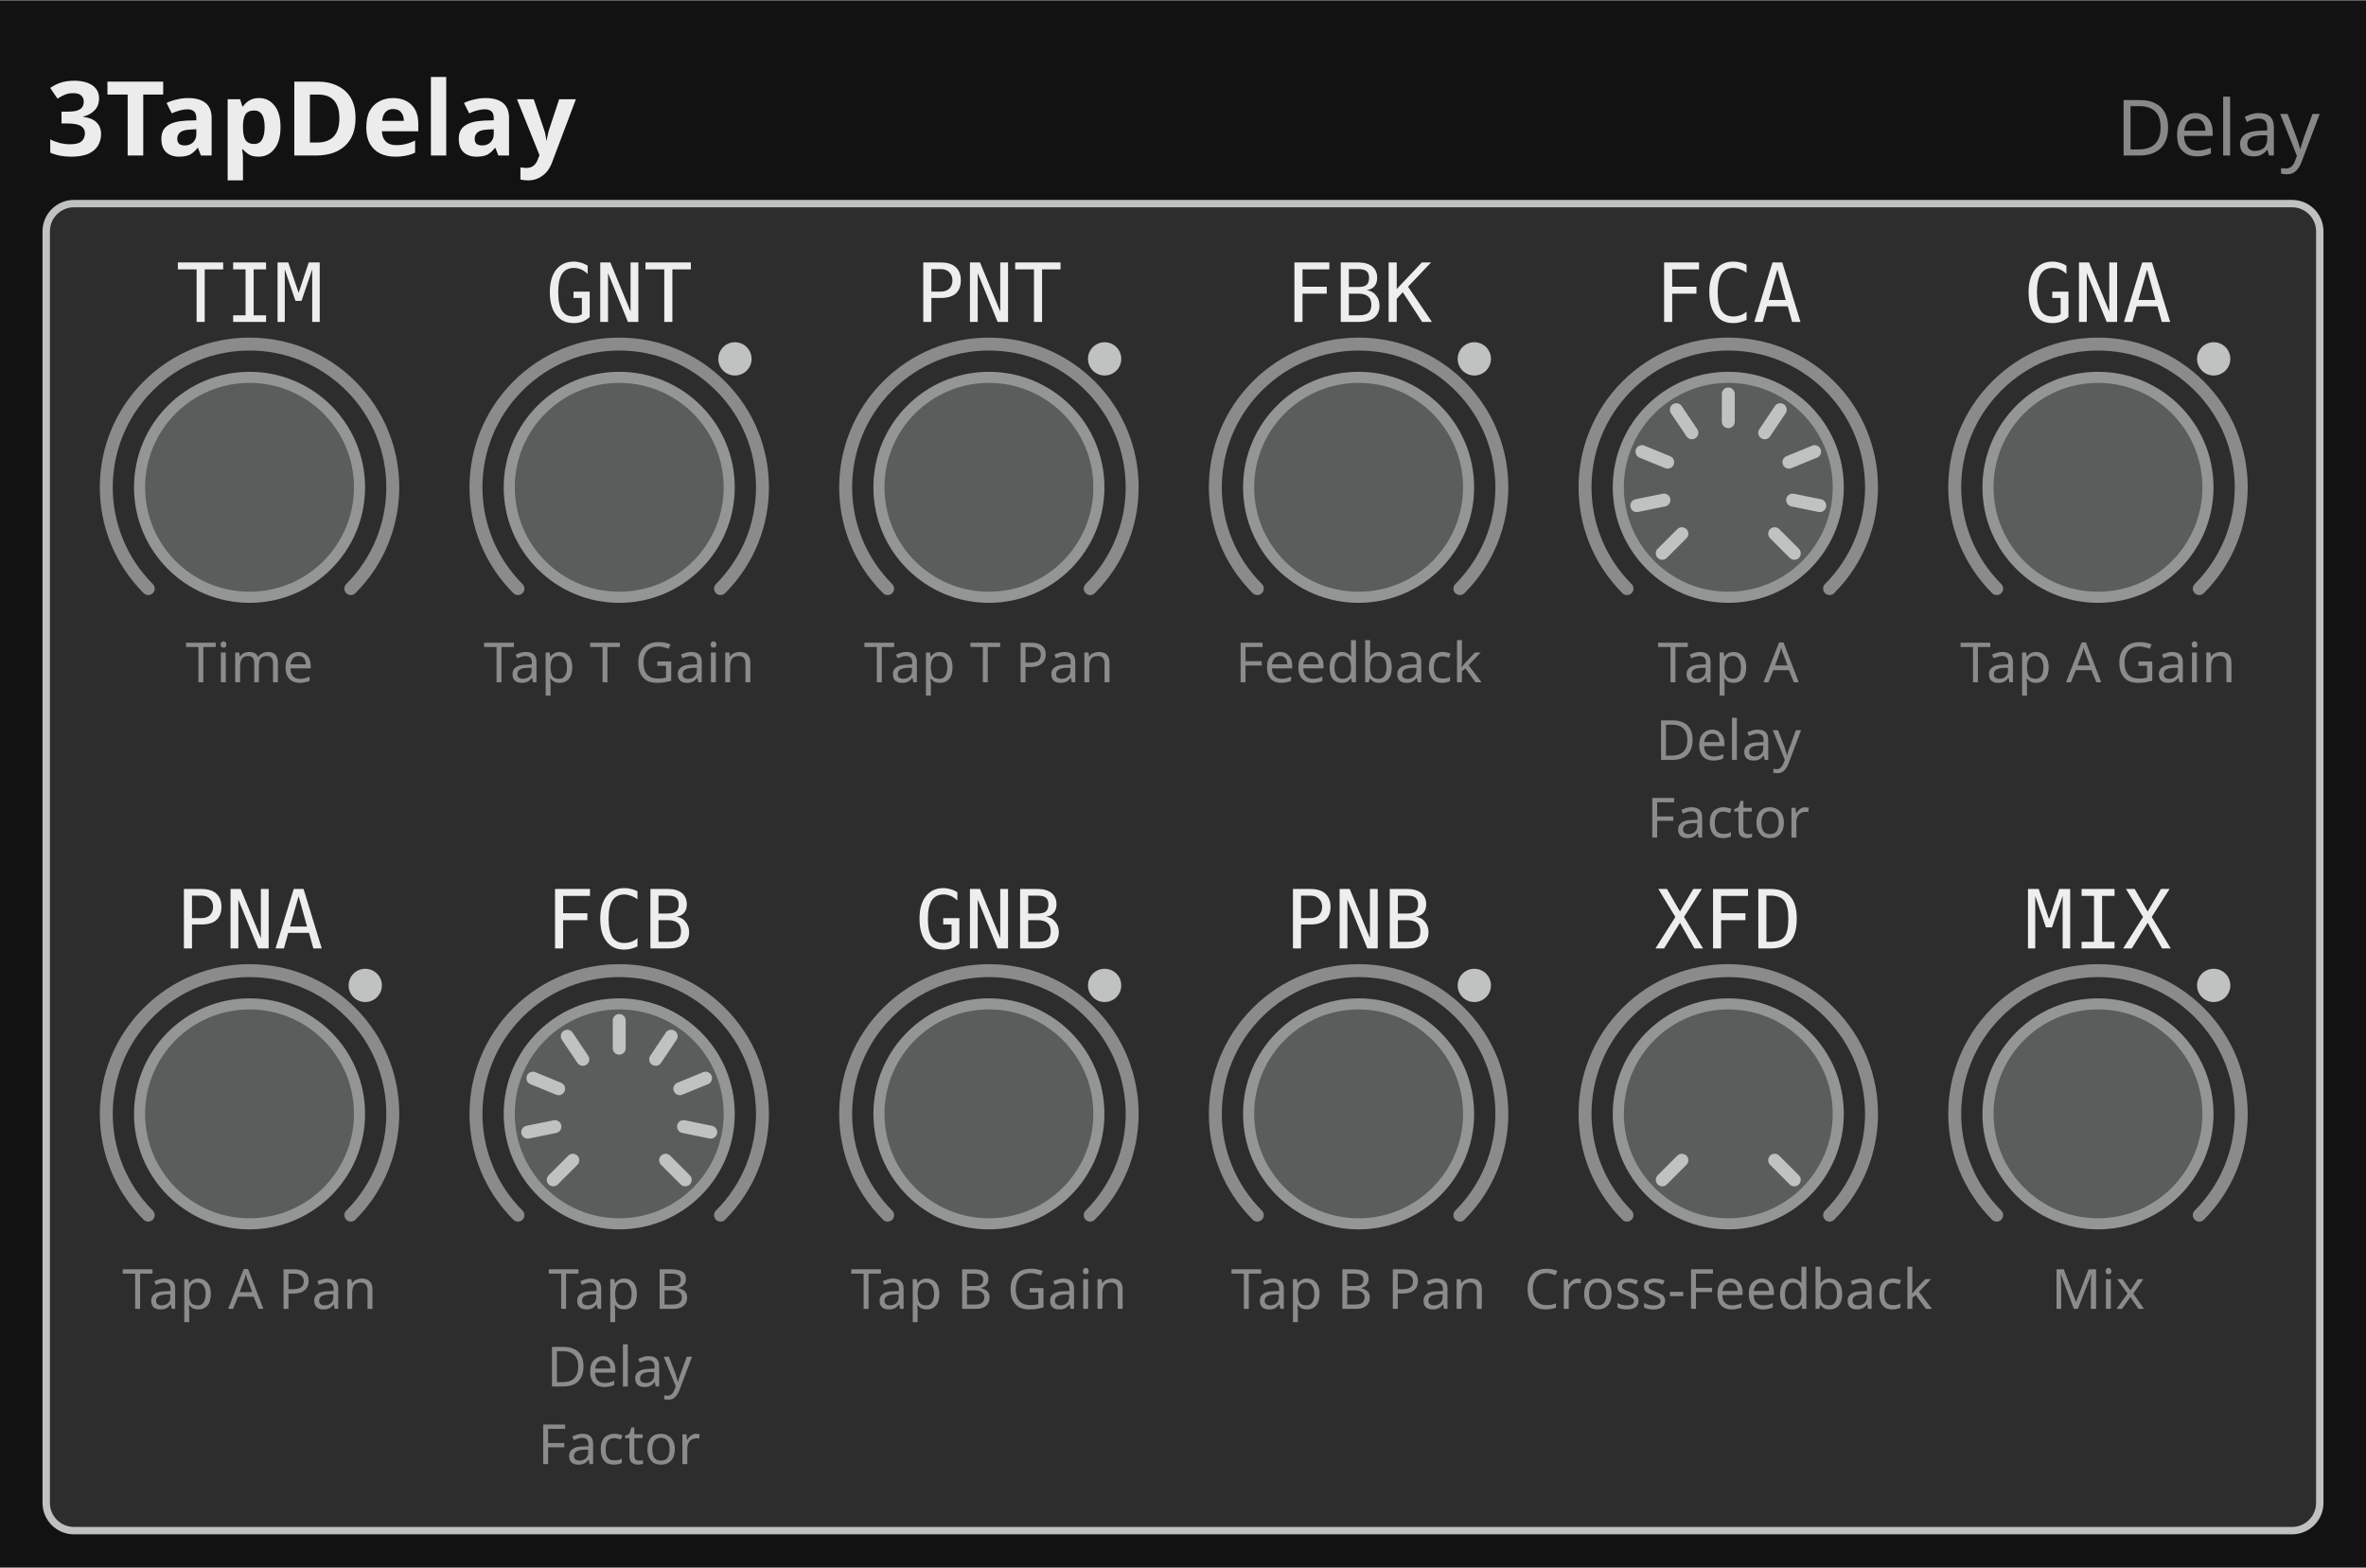
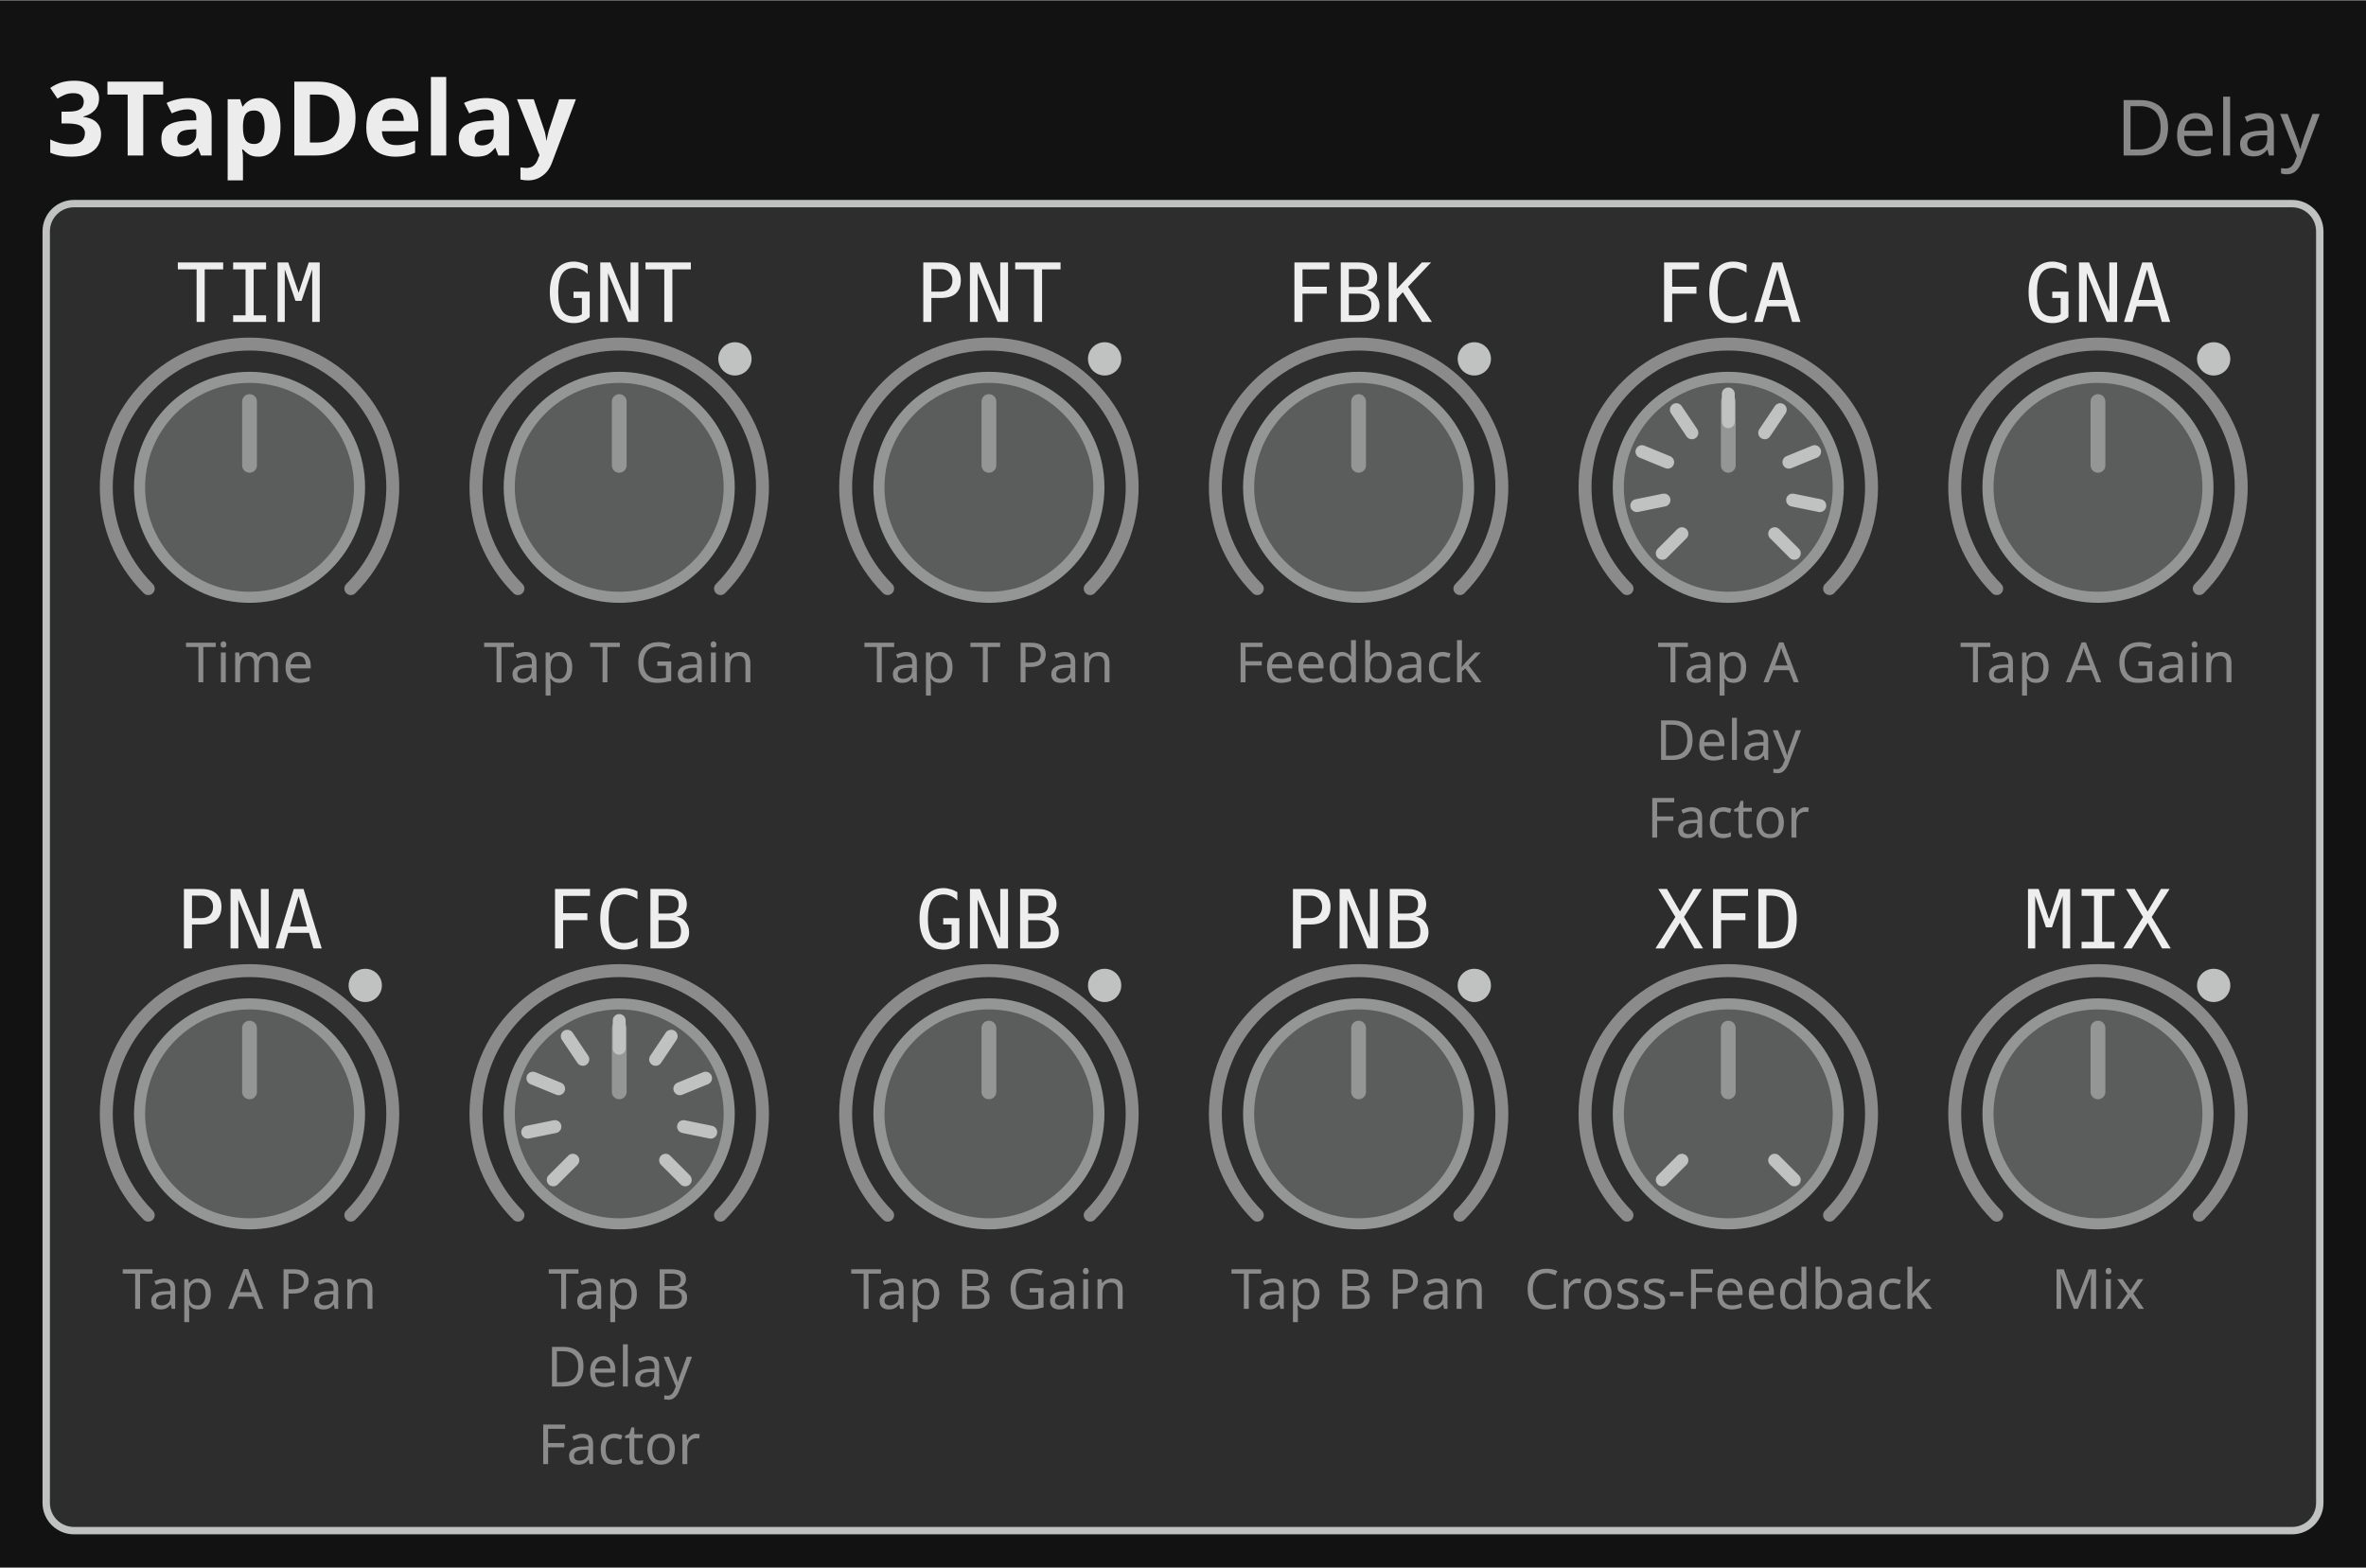
<svg xmlns="http://www.w3.org/2000/svg" viewBox="0 0 128 84.8" width="768" height="509" role="img" aria-label="3-Tap Delay front panel" font-family="ui-sans-serif, system-ui, sans-serif">
  <rect width="128" height="84.8" fill="#121212" />
  <text x="2.5" y="8.4" font-size="5.6" font-weight="600" fill="#ececec">3TapDelay</text>
  <text x="125.5" y="8.4" font-size="4.2" text-anchor="end" fill="#888888">Delay</text>
  <rect x="2.5" y="11.0" width="123.0" height="71.8" rx="1.5" fill="#2d2d2d" stroke="#c0c1c1" stroke-width="0.4" />
  <text x="13.50" y="17.40" font-size="4.4" text-anchor="middle" font-family="ui-monospace, SFMono-Regular, Menlo, monospace" fill="#eeeeee">TIM</text>
  <path d="M 8.02 31.83 A 7.75 7.75 0 1 1 18.98 31.83" fill="none" stroke="#8b8b8b" stroke-width="0.7" stroke-linecap="round" />
  <circle cx="13.50" cy="26.35" r="5.95" fill="#5b5c5c" stroke="#949595" stroke-width="0.6" />
+   <line x1="13.50" y1="25.16" x2="13.50" y2="21.71" stroke="#949595" stroke-width="0.8" stroke-linecap="round" />
  <text x="13.50" y="36.90" font-size="3" text-anchor="middle" fill="#8b8b8b">Time</text>
  <text x="33.50" y="17.40" font-size="4.4" text-anchor="middle" font-family="ui-monospace, SFMono-Regular, Menlo, monospace" fill="#eeeeee">GNT</text>
  <path d="M 28.02 31.83 A 7.75 7.75 0 1 1 38.98 31.83" fill="none" stroke="#8b8b8b" stroke-width="0.7" stroke-linecap="round" />
  <circle cx="33.50" cy="26.35" r="5.95" fill="#5b5c5c" stroke="#949595" stroke-width="0.6" />
+   <line x1="33.50" y1="25.16" x2="33.50" y2="21.71" stroke="#949595" stroke-width="0.8" stroke-linecap="round" />
  <circle cx="39.76" cy="19.40" r="0.9" fill="#c0c1c1" />
  <text x="33.50" y="36.90" font-size="3" text-anchor="middle" fill="#8b8b8b">Tap T Gain</text>
  <text x="53.50" y="17.40" font-size="4.4" text-anchor="middle" font-family="ui-monospace, SFMono-Regular, Menlo, monospace" fill="#eeeeee">PNT</text>
  <path d="M 48.02 31.83 A 7.75 7.75 0 1 1 58.98 31.83" fill="none" stroke="#8b8b8b" stroke-width="0.7" stroke-linecap="round" />
  <circle cx="53.50" cy="26.35" r="5.95" fill="#5b5c5c" stroke="#949595" stroke-width="0.6" />
+   <line x1="53.50" y1="25.16" x2="53.50" y2="21.71" stroke="#949595" stroke-width="0.8" stroke-linecap="round" />
  <circle cx="59.76" cy="19.40" r="0.9" fill="#c0c1c1" />
  <text x="53.50" y="36.90" font-size="3" text-anchor="middle" fill="#8b8b8b">Tap T Pan</text>
  <text x="73.50" y="17.40" font-size="4.4" text-anchor="middle" font-family="ui-monospace, SFMono-Regular, Menlo, monospace" fill="#eeeeee">FBK</text>
  <path d="M 68.02 31.83 A 7.75 7.75 0 1 1 78.98 31.83" fill="none" stroke="#8b8b8b" stroke-width="0.7" stroke-linecap="round" />
  <circle cx="73.50" cy="26.35" r="5.95" fill="#5b5c5c" stroke="#949595" stroke-width="0.6" />
+   <line x1="73.50" y1="25.16" x2="73.50" y2="21.71" stroke="#949595" stroke-width="0.8" stroke-linecap="round" />
  <circle cx="79.76" cy="19.40" r="0.9" fill="#c0c1c1" />
  <text x="73.50" y="36.90" font-size="3" text-anchor="middle" fill="#8b8b8b">Feedback</text>
  <text x="93.50" y="17.40" font-size="4.4" text-anchor="middle" font-family="ui-monospace, SFMono-Regular, Menlo, monospace" fill="#eeeeee">FCA</text>
  <path d="M 88.02 31.83 A 7.75 7.75 0 1 1 98.98 31.83" fill="none" stroke="#8b8b8b" stroke-width="0.7" stroke-linecap="round" />
  <circle cx="93.50" cy="26.35" r="5.95" fill="#5b5c5c" stroke="#949595" stroke-width="0.6" />
+   <line x1="93.50" y1="25.16" x2="93.50" y2="21.71" stroke="#949595" stroke-width="0.8" stroke-linecap="round" />
  <line x1="90.99" y1="28.86" x2="89.93" y2="29.92" stroke="#c0c1c1" stroke-width="0.7" stroke-linecap="round" />
  <line x1="90.02" y1="27.04" x2="88.55" y2="27.34" stroke="#c0c1c1" stroke-width="0.7" stroke-linecap="round" />
  <line x1="90.22" y1="24.99" x2="88.83" y2="24.42" stroke="#c0c1c1" stroke-width="0.7" stroke-linecap="round" />
  <line x1="91.53" y1="23.40" x2="90.69" y2="22.15" stroke="#c0c1c1" stroke-width="0.7" stroke-linecap="round" />
  <line x1="93.50" y1="22.80" x2="93.50" y2="21.30" stroke="#c0c1c1" stroke-width="0.7" stroke-linecap="round" />
  <line x1="95.47" y1="23.40" x2="96.31" y2="22.15" stroke="#c0c1c1" stroke-width="0.7" stroke-linecap="round" />
  <line x1="96.78" y1="24.99" x2="98.17" y2="24.42" stroke="#c0c1c1" stroke-width="0.7" stroke-linecap="round" />
  <line x1="96.98" y1="27.04" x2="98.45" y2="27.34" stroke="#c0c1c1" stroke-width="0.7" stroke-linecap="round" />
  <line x1="96.01" y1="28.86" x2="97.07" y2="29.92" stroke="#c0c1c1" stroke-width="0.7" stroke-linecap="round" />
  <text x="93.50" y="36.90" font-size="3" text-anchor="middle" fill="#8b8b8b">Tap A</text>
  <text x="93.50" y="41.10" font-size="3" text-anchor="middle" fill="#8b8b8b">Delay</text>
  <text x="93.50" y="45.30" font-size="3" text-anchor="middle" fill="#8b8b8b">Factor</text>
  <text x="113.50" y="17.40" font-size="4.4" text-anchor="middle" font-family="ui-monospace, SFMono-Regular, Menlo, monospace" fill="#eeeeee">GNA</text>
  <path d="M 108.02 31.83 A 7.75 7.75 0 1 1 118.98 31.83" fill="none" stroke="#8b8b8b" stroke-width="0.7" stroke-linecap="round" />
  <circle cx="113.50" cy="26.35" r="5.95" fill="#5b5c5c" stroke="#949595" stroke-width="0.6" />
+   <line x1="113.50" y1="25.16" x2="113.50" y2="21.71" stroke="#949595" stroke-width="0.8" stroke-linecap="round" />
  <circle cx="119.76" cy="19.40" r="0.9" fill="#c0c1c1" />
  <text x="113.50" y="36.90" font-size="3" text-anchor="middle" fill="#8b8b8b">Tap A Gain</text>
  <text x="13.50" y="51.30" font-size="4.4" text-anchor="middle" font-family="ui-monospace, SFMono-Regular, Menlo, monospace" fill="#eeeeee">PNA</text>
  <path d="M 8.02 65.73 A 7.75 7.75 0 1 1 18.98 65.73" fill="none" stroke="#8b8b8b" stroke-width="0.7" stroke-linecap="round" />
  <circle cx="13.50" cy="60.25" r="5.95" fill="#5b5c5c" stroke="#949595" stroke-width="0.6" />
+   <line x1="13.50" y1="59.06" x2="13.50" y2="55.61" stroke="#949595" stroke-width="0.8" stroke-linecap="round" />
  <circle cx="19.76" cy="53.30" r="0.9" fill="#c0c1c1" />
  <text x="13.50" y="70.80" font-size="3" text-anchor="middle" fill="#8b8b8b">Tap A Pan</text>
  <text x="33.50" y="51.30" font-size="4.4" text-anchor="middle" font-family="ui-monospace, SFMono-Regular, Menlo, monospace" fill="#eeeeee">FCB</text>
  <path d="M 28.02 65.73 A 7.75 7.75 0 1 1 38.98 65.73" fill="none" stroke="#8b8b8b" stroke-width="0.7" stroke-linecap="round" />
  <circle cx="33.50" cy="60.25" r="5.95" fill="#5b5c5c" stroke="#949595" stroke-width="0.6" />
+   <line x1="33.50" y1="59.06" x2="33.50" y2="55.61" stroke="#949595" stroke-width="0.8" stroke-linecap="round" />
  <line x1="30.99" y1="62.76" x2="29.93" y2="63.82" stroke="#c0c1c1" stroke-width="0.7" stroke-linecap="round" />
  <line x1="30.02" y1="60.94" x2="28.55" y2="61.24" stroke="#c0c1c1" stroke-width="0.7" stroke-linecap="round" />
  <line x1="30.22" y1="58.89" x2="28.83" y2="58.32" stroke="#c0c1c1" stroke-width="0.7" stroke-linecap="round" />
  <line x1="31.53" y1="57.30" x2="30.69" y2="56.05" stroke="#c0c1c1" stroke-width="0.7" stroke-linecap="round" />
  <line x1="33.50" y1="56.70" x2="33.50" y2="55.20" stroke="#c0c1c1" stroke-width="0.7" stroke-linecap="round" />
  <line x1="35.47" y1="57.30" x2="36.31" y2="56.05" stroke="#c0c1c1" stroke-width="0.7" stroke-linecap="round" />
  <line x1="36.78" y1="58.89" x2="38.17" y2="58.32" stroke="#c0c1c1" stroke-width="0.7" stroke-linecap="round" />
  <line x1="36.98" y1="60.94" x2="38.45" y2="61.24" stroke="#c0c1c1" stroke-width="0.7" stroke-linecap="round" />
  <line x1="36.01" y1="62.76" x2="37.07" y2="63.82" stroke="#c0c1c1" stroke-width="0.7" stroke-linecap="round" />
  <text x="33.50" y="70.80" font-size="3" text-anchor="middle" fill="#8b8b8b">Tap B</text>
  <text x="33.50" y="75.00" font-size="3" text-anchor="middle" fill="#8b8b8b">Delay</text>
  <text x="33.50" y="79.20" font-size="3" text-anchor="middle" fill="#8b8b8b">Factor</text>
  <text x="53.50" y="51.30" font-size="4.4" text-anchor="middle" font-family="ui-monospace, SFMono-Regular, Menlo, monospace" fill="#eeeeee">GNB</text>
  <path d="M 48.02 65.73 A 7.75 7.75 0 1 1 58.98 65.73" fill="none" stroke="#8b8b8b" stroke-width="0.7" stroke-linecap="round" />
  <circle cx="53.50" cy="60.25" r="5.95" fill="#5b5c5c" stroke="#949595" stroke-width="0.6" />
+   <line x1="53.50" y1="59.06" x2="53.50" y2="55.61" stroke="#949595" stroke-width="0.8" stroke-linecap="round" />
  <circle cx="59.76" cy="53.30" r="0.9" fill="#c0c1c1" />
  <text x="53.50" y="70.80" font-size="3" text-anchor="middle" fill="#8b8b8b">Tap B Gain</text>
  <text x="73.50" y="51.30" font-size="4.4" text-anchor="middle" font-family="ui-monospace, SFMono-Regular, Menlo, monospace" fill="#eeeeee">PNB</text>
  <path d="M 68.02 65.73 A 7.75 7.75 0 1 1 78.98 65.73" fill="none" stroke="#8b8b8b" stroke-width="0.7" stroke-linecap="round" />
  <circle cx="73.50" cy="60.25" r="5.95" fill="#5b5c5c" stroke="#949595" stroke-width="0.6" />
+   <line x1="73.50" y1="59.06" x2="73.50" y2="55.61" stroke="#949595" stroke-width="0.8" stroke-linecap="round" />
  <circle cx="79.76" cy="53.30" r="0.9" fill="#c0c1c1" />
  <text x="73.50" y="70.80" font-size="3" text-anchor="middle" fill="#8b8b8b">Tap B Pan</text>
  <text x="93.50" y="51.30" font-size="4.4" text-anchor="middle" font-family="ui-monospace, SFMono-Regular, Menlo, monospace" fill="#eeeeee">XFD</text>
  <path d="M 88.02 65.73 A 7.75 7.75 0 1 1 98.98 65.73" fill="none" stroke="#8b8b8b" stroke-width="0.7" stroke-linecap="round" />
  <circle cx="93.50" cy="60.25" r="5.95" fill="#5b5c5c" stroke="#949595" stroke-width="0.6" />
+   <line x1="93.50" y1="59.06" x2="93.50" y2="55.61" stroke="#949595" stroke-width="0.8" stroke-linecap="round" />
  <line x1="90.99" y1="62.76" x2="89.93" y2="63.82" stroke="#c0c1c1" stroke-width="0.7" stroke-linecap="round" />
  <line x1="96.01" y1="62.76" x2="97.07" y2="63.82" stroke="#c0c1c1" stroke-width="0.7" stroke-linecap="round" />
  <text x="93.50" y="70.80" font-size="3" text-anchor="middle" fill="#8b8b8b" textLength="17.0" lengthAdjust="spacingAndGlyphs">Cross-Feedback</text>
  <text x="113.50" y="51.30" font-size="4.4" text-anchor="middle" font-family="ui-monospace, SFMono-Regular, Menlo, monospace" fill="#eeeeee">MIX</text>
  <path d="M 108.02 65.73 A 7.75 7.75 0 1 1 118.98 65.73" fill="none" stroke="#8b8b8b" stroke-width="0.7" stroke-linecap="round" />
  <circle cx="113.50" cy="60.25" r="5.95" fill="#5b5c5c" stroke="#949595" stroke-width="0.6" />
+   <line x1="113.50" y1="59.06" x2="113.50" y2="55.61" stroke="#949595" stroke-width="0.8" stroke-linecap="round" />
  <circle cx="119.76" cy="53.30" r="0.9" fill="#c0c1c1" />
  <text x="113.50" y="70.80" font-size="3" text-anchor="middle" fill="#8b8b8b">Mix</text>
</svg>
